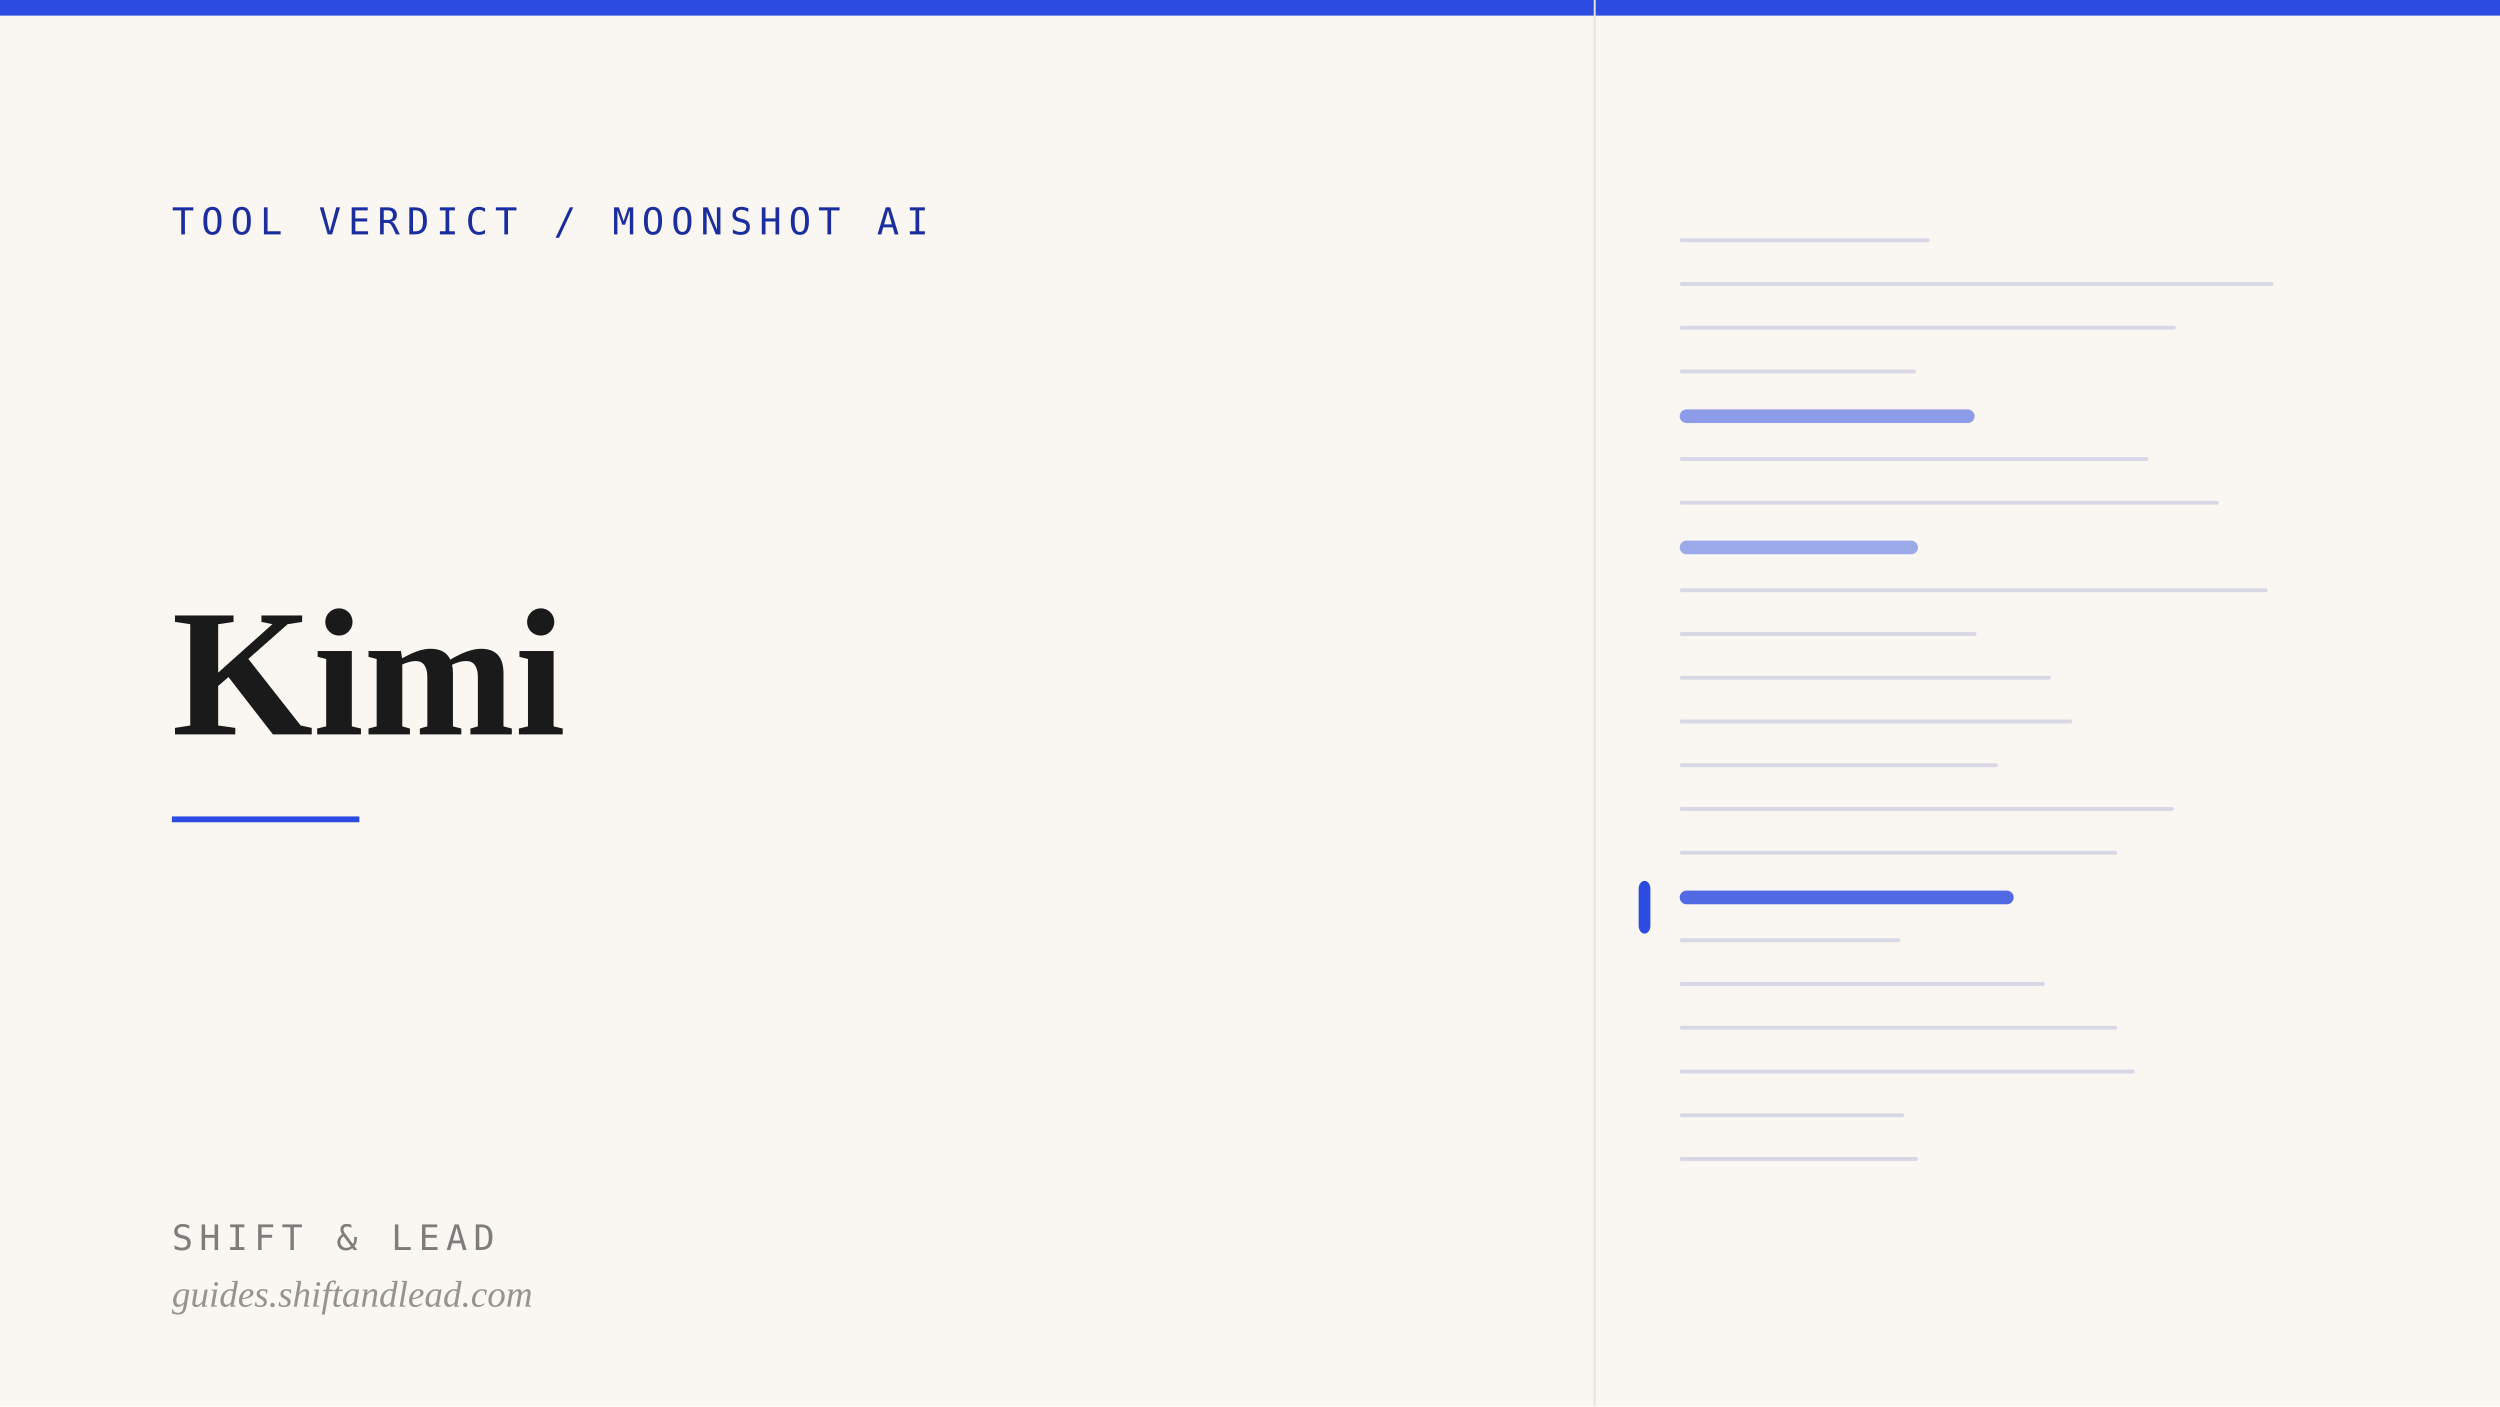
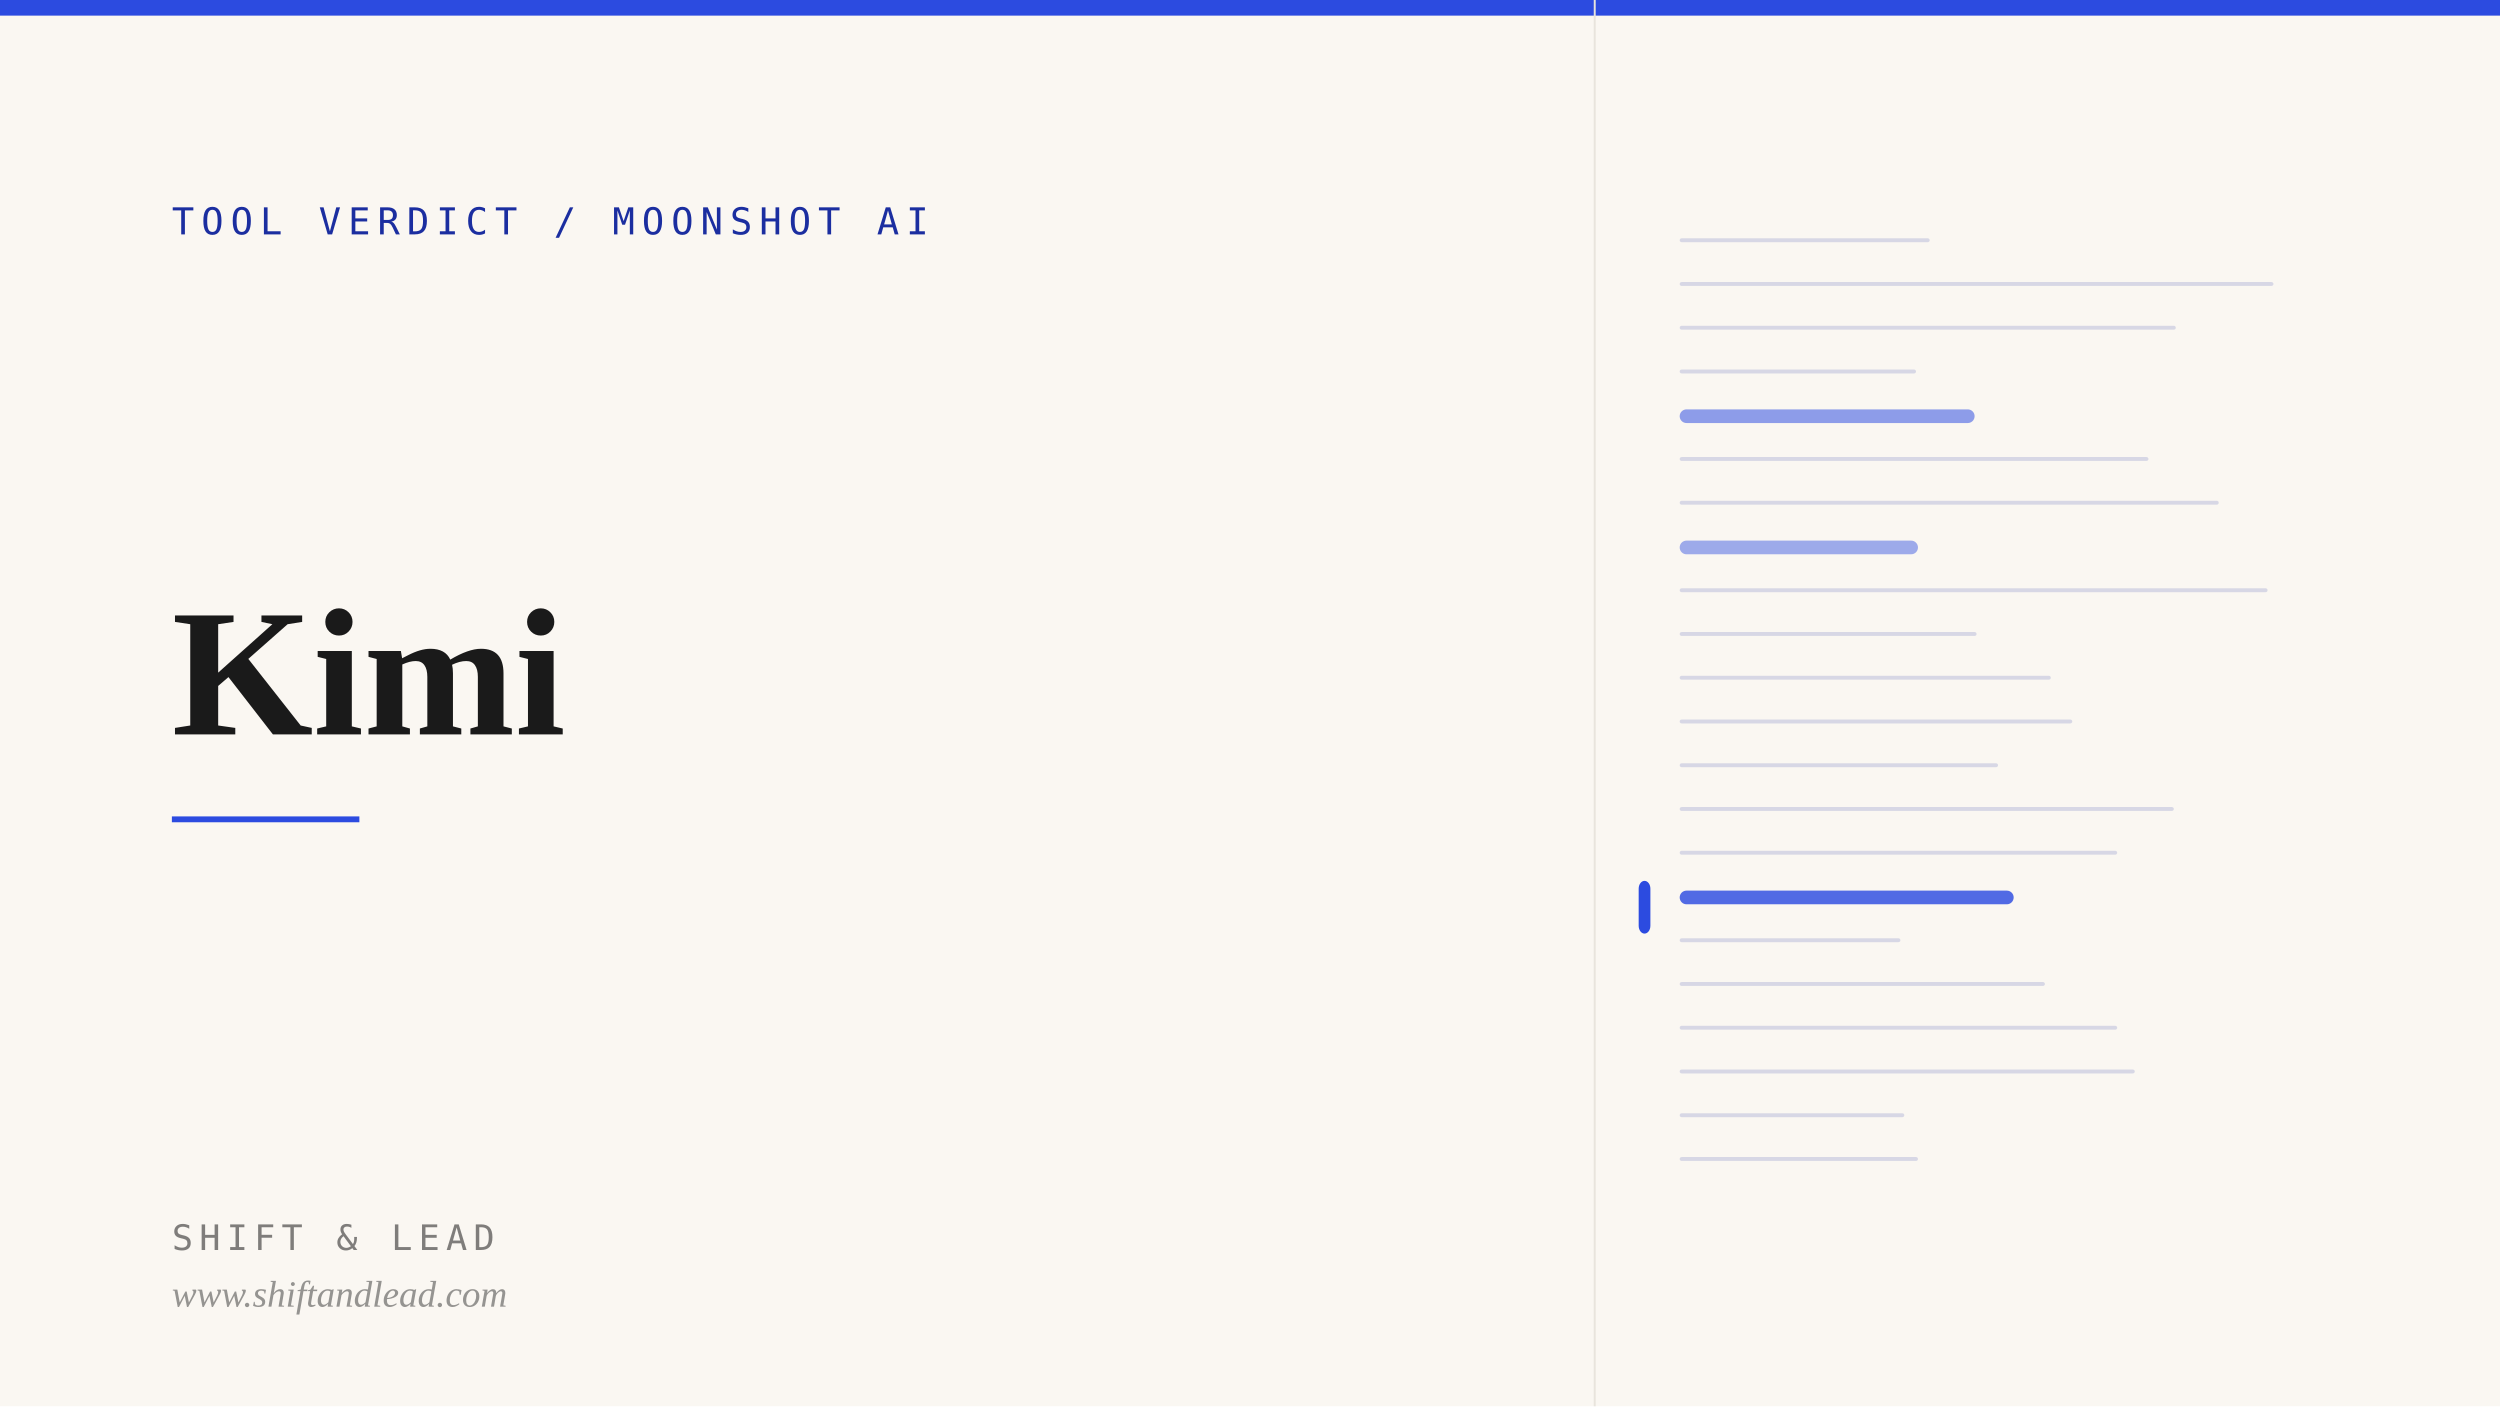
<svg xmlns="http://www.w3.org/2000/svg" viewBox="0 0 1280 720" width="1280" height="720" role="img" aria-label="Kimi">
  <rect width="1280" height="720" fill="#FAF7F2" />
  <rect x="0" y="0" width="1280" height="8" fill="#2C4BE0" />
  <rect x="816" y="0" width="1" height="720" fill="#E8E4DD" />
  <g>
    <rect x="860" y="122" width="128" height="2" rx="1" fill="#1B2EA0" opacity="0.16" />
    <rect x="860" y="144.4" width="304" height="2" rx="1" fill="#1B2EA0" opacity="0.16" />
    <rect x="860" y="166.8" width="254" height="2" rx="1" fill="#1B2EA0" opacity="0.16" />
    <rect x="860" y="189.2" width="121" height="2" rx="1" fill="#1B2EA0" opacity="0.16" />
    <rect x="860" y="209.6" width="151" height="7" rx="3.5" fill="#2C4BE0" opacity="0.53" />
    <rect x="860" y="234" width="240" height="2" rx="1" fill="#1B2EA0" opacity="0.16" />
    <rect x="860" y="256.4" width="276" height="2" rx="1" fill="#1B2EA0" opacity="0.16" />
    <rect x="860" y="276.8" width="122" height="7" rx="3.5" fill="#2C4BE0" opacity="0.45" />
    <rect x="860" y="301.2" width="301" height="2" rx="1" fill="#1B2EA0" opacity="0.16" />
    <rect x="860" y="323.6" width="152" height="2" rx="1" fill="#1B2EA0" opacity="0.16" />
    <rect x="860" y="346" width="190" height="2" rx="1" fill="#1B2EA0" opacity="0.16" />
    <rect x="860" y="368.4" width="201" height="2" rx="1" fill="#1B2EA0" opacity="0.16" />
    <rect x="860" y="390.8" width="163" height="2" rx="1" fill="#1B2EA0" opacity="0.16" />
    <rect x="860" y="413.2" width="253" height="2" rx="1" fill="#1B2EA0" opacity="0.16" />
    <rect x="860" y="435.6" width="224" height="2" rx="1" fill="#1B2EA0" opacity="0.16" />
    <rect x="860" y="456" width="171" height="7" rx="3.5" fill="#2C4BE0" opacity="0.82" />
    <rect x="860" y="480.4" width="113" height="2" rx="1" fill="#1B2EA0" opacity="0.16" />
    <rect x="860" y="502.8" width="187" height="2" rx="1" fill="#1B2EA0" opacity="0.16" />
    <rect x="860" y="525.2" width="224" height="2" rx="1" fill="#1B2EA0" opacity="0.16" />
    <rect x="860" y="547.6" width="233" height="2" rx="1" fill="#1B2EA0" opacity="0.16" />
    <rect x="860" y="570" width="115" height="2" rx="1" fill="#1B2EA0" opacity="0.16" />
    <rect x="860" y="592.4" width="122" height="2" rx="1" fill="#1B2EA0" opacity="0.16" />
    <rect x="839" y="451" width="6" height="27" rx="4" fill="#2C4BE0" />
  </g>
  <text x="88" y="120" font-family="ui-monospace,'SF Mono',Menlo,monospace" font-size="19" letter-spacing="3.6" fill="#1B2EA0">TOOL VERDICT / MOONSHOT AI</text>
  <text y="376" font-family="Georgia,'Times New Roman',serif" font-size="93" font-weight="700" fill="#1a1a1a">
    <tspan x="88" dy="0">Kimi</tspan>
  </text>
  <rect x="88" y="418" width="96" height="3" fill="#2C4BE0" />
  <text x="88" y="640" font-family="ui-monospace,'SF Mono',Menlo,monospace" font-size="18" letter-spacing="3.2" fill="#1a1a1a" opacity="0.55">SHIFT &amp; LEAD</text>
-   <text x="88" y="669" font-family="Georgia,'Times New Roman',serif" font-size="19" font-style="italic" fill="#1a1a1a" opacity="0.45">guides.shiftandlead.com</text>
+   <text x="88" y="669" font-family="Georgia,'Times New Roman',serif" font-size="19" font-style="italic" fill="#1a1a1a" opacity="0.45">www.shiftandlead.com</text>
</svg>
